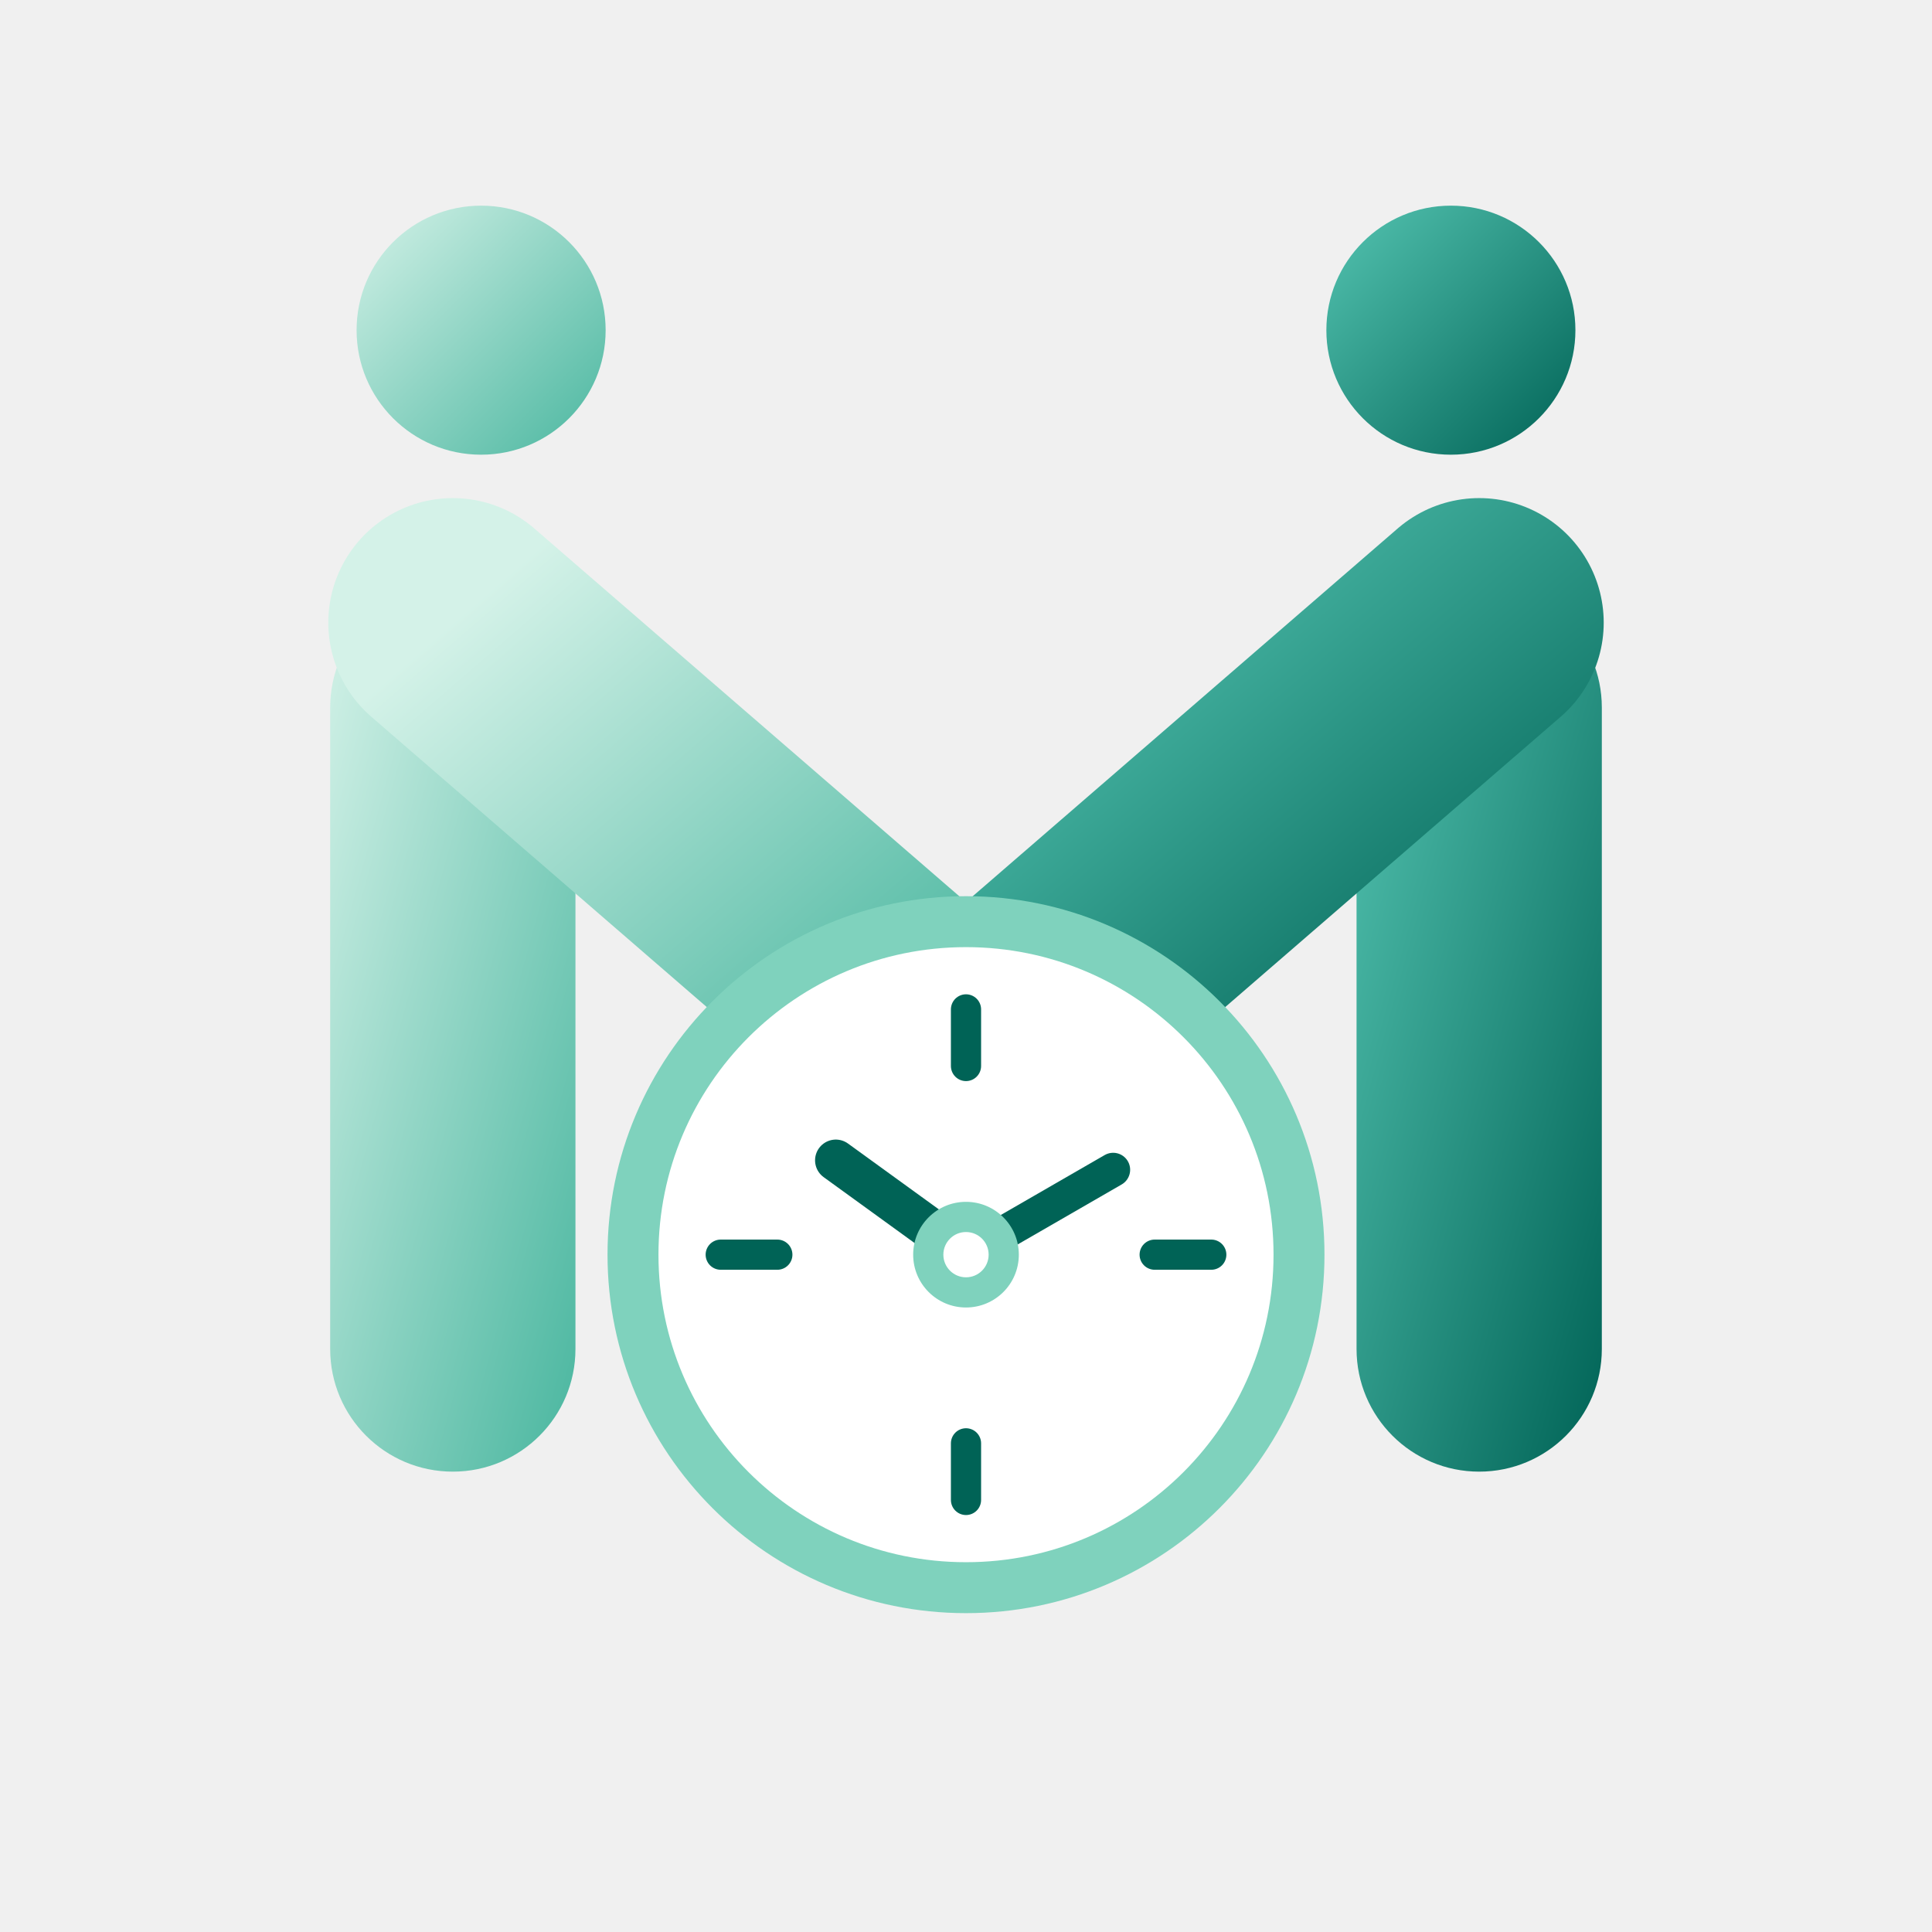
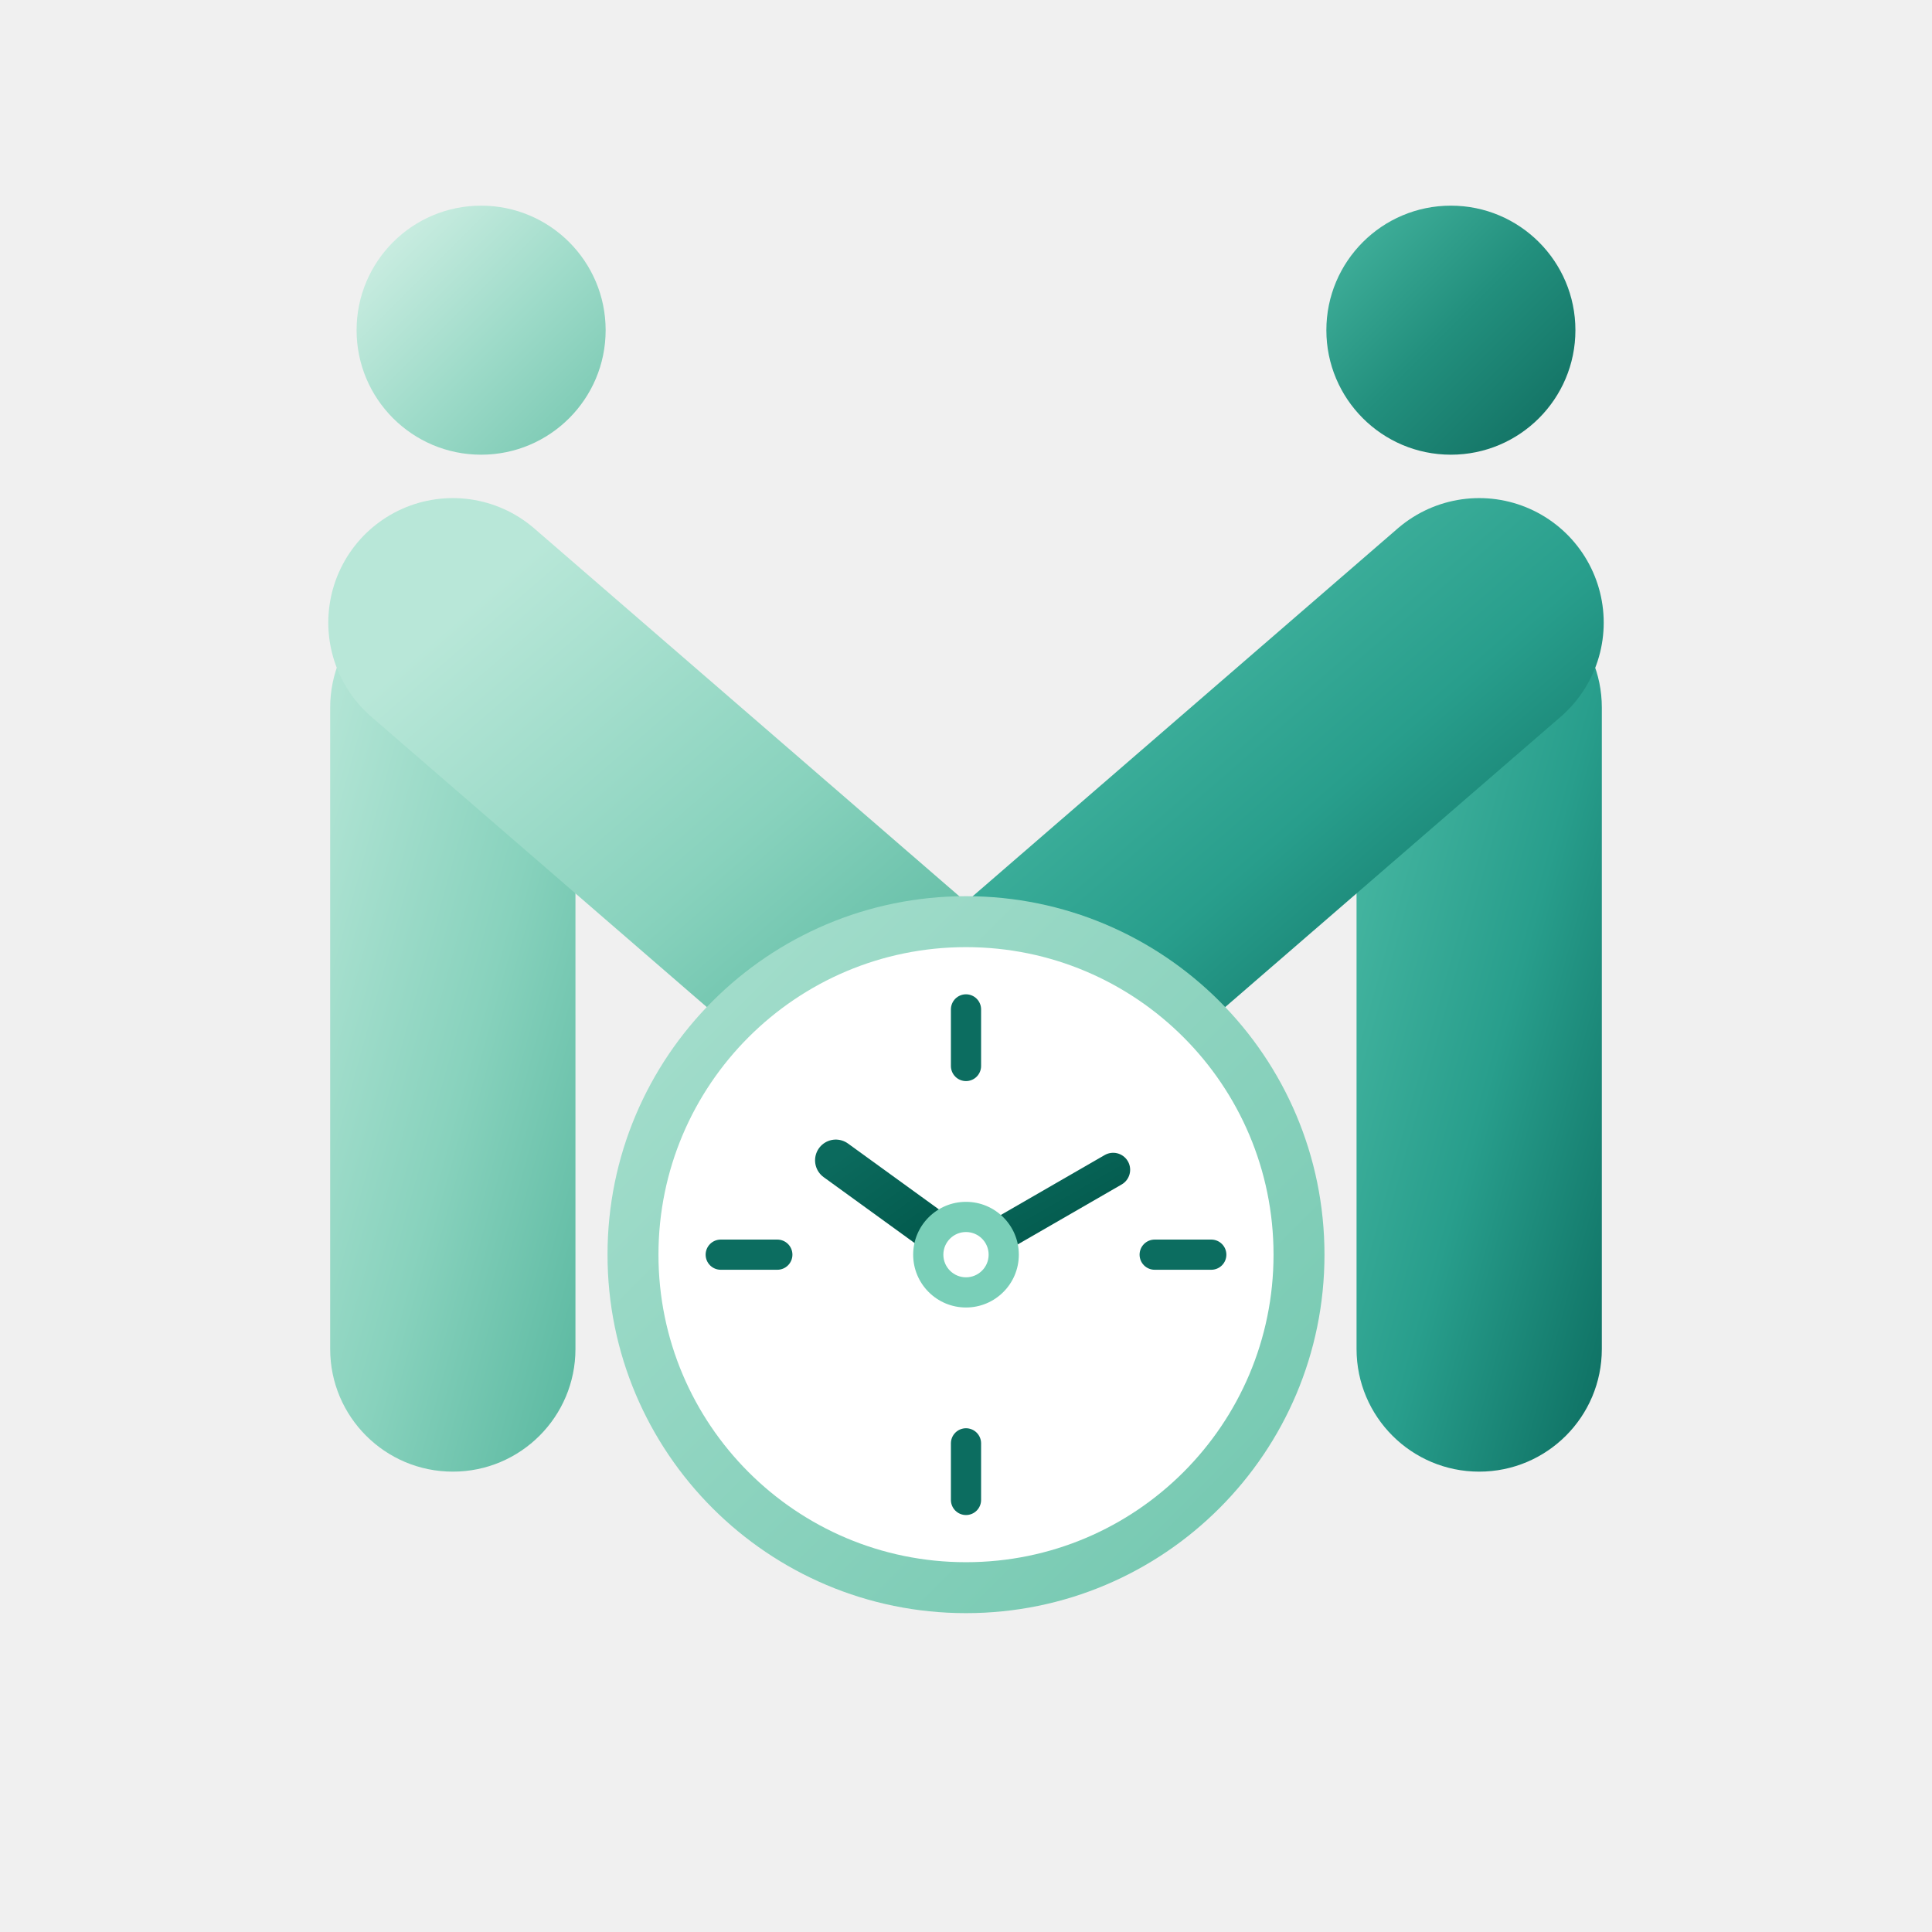
<svg xmlns="http://www.w3.org/2000/svg" viewBox="0 0 1024 1024">
  <defs>
-     <linearGradient id="l" x1="0" y1="0" x2="1" y2="1">
-       <stop stop-color="#D4F2E8" />
-       <stop offset="1" stop-color="#49B69F" />
+     <linearGradient id="leftHead" x1="0" y1="0" x2="1" y2="1">
+       <stop offset="0" stop-color="#D7F2E8" />
+       <stop offset="0.55" stop-color="#9EDBC9" />
+       <stop offset="1" stop-color="#73C5AE" />
    </linearGradient>
-     <linearGradient id="r" x1="0" y1="0" x2="1" y2="1">
-       <stop stop-color="#55C5B2" />
-       <stop offset="1" stop-color="#006356" />
+     <linearGradient id="leftBody" x1="0" y1="0" x2="1" y2="1">
+       <stop offset="0" stop-color="#B8E7D8" />
+       <stop offset="0.55" stop-color="#88D2BD" />
+       <stop offset="1" stop-color="#58B79F" />
+     </linearGradient>
+     <linearGradient id="rightHead" x1="0" y1="0" x2="1" y2="1">
+       <stop offset="0" stop-color="#48B8A2" />
+       <stop offset="0.5" stop-color="#228F7D" />
+       <stop offset="1" stop-color="#0F6B5E" />
+     </linearGradient>
+     <linearGradient id="rightBody" x1="0" y1="0" x2="1" y2="1">
+       <stop offset="0" stop-color="#50BEA8" />
+       <stop offset="0.55" stop-color="#289E8C" />
+       <stop offset="1" stop-color="#0C6D60" />
+     </linearGradient>
+     <linearGradient id="clockRing" x1="0" y1="0" x2="1" y2="1">
+       <stop offset="0" stop-color="#A9E0CF" />
+       <stop offset="1" stop-color="#70C6AE" />
+     </linearGradient>
+     <linearGradient id="hand" x1="0" y1="0" x2="1" y2="1">
+       <stop offset="0" stop-color="#0B6A5D" />
+       <stop offset="1" stop-color="#005548" />
    </linearGradient>
  </defs>
-   <circle cx="255" cy="175" r="66" fill="url(#l)" />
-   <circle cx="769" cy="175" r="66" fill="url(#r)" />
-   <rect x="175" y="310" width="130" height="470" rx="65" fill="url(#l)" />
-   <rect x="719" y="310" width="130" height="470" rx="65" fill="url(#r)" />
-   <path d="M240 330L500 555" fill="none" stroke="url(#l)" stroke-width="132" stroke-linecap="round" />
-   <path d="M784 330L524 555" fill="none" stroke="url(#r)" stroke-width="132" stroke-linecap="round" />
-   <circle cx="512" cy="665" r="190" fill="#7FD2BD" />
-   <circle cx="512" cy="665" r="163" fill="#fff" />
-   <g stroke="#006356" stroke-width="16" stroke-linecap="round">
-     <path d="M512 535v30" />
-     <path d="M512 765v30" />
-     <path d="M382 665h30" />
-     <path d="M612 665h30" />
+   <circle cx="255" cy="175" r="66" fill="url(#leftHead)" />
+   <circle cx="769" cy="175" r="66" fill="url(#rightHead)" />
+   <rect x="175" y="310" width="130" height="470" rx="65" fill="url(#leftBody)" />
+   <rect x="719" y="310" width="130" height="470" rx="65" fill="url(#rightBody)" />
+   <path d="M240 330 L500 555" fill="none" stroke="url(#leftBody)" stroke-width="132" stroke-linecap="round" />
+   <path d="M784 330 L524 555" fill="none" stroke="url(#rightBody)" stroke-width="132" stroke-linecap="round" />
+   <circle cx="512" cy="665" r="190" fill="url(#clockRing)" />
+   <circle cx="512" cy="665" r="163" fill="#FFFFFF" />
+   <g stroke="#0C6D60" stroke-width="16" stroke-linecap="round">
+     <path d="M512 535 V565" />
+     <path d="M512 765 V795" />
+     <path d="M382 665 H412" />
+     <path d="M612 665 H642" />
  </g>
-   <g stroke="#006356" stroke-linecap="round">
+   <g stroke="url(#hand)" stroke-linecap="round">
    <path d="M512 665 L443 615" stroke-width="22" />
    <path d="M512 665 L590 620" stroke-width="18" />
  </g>
-   <circle cx="512" cy="665" r="28" fill="#7FD2BD" />
-   <circle cx="512" cy="665" r="12" fill="#fff" />
+   <circle cx="512" cy="665" r="28" fill="#79CFB8" />
+   <circle cx="512" cy="665" r="12" fill="#FFFFFF" />
</svg>
